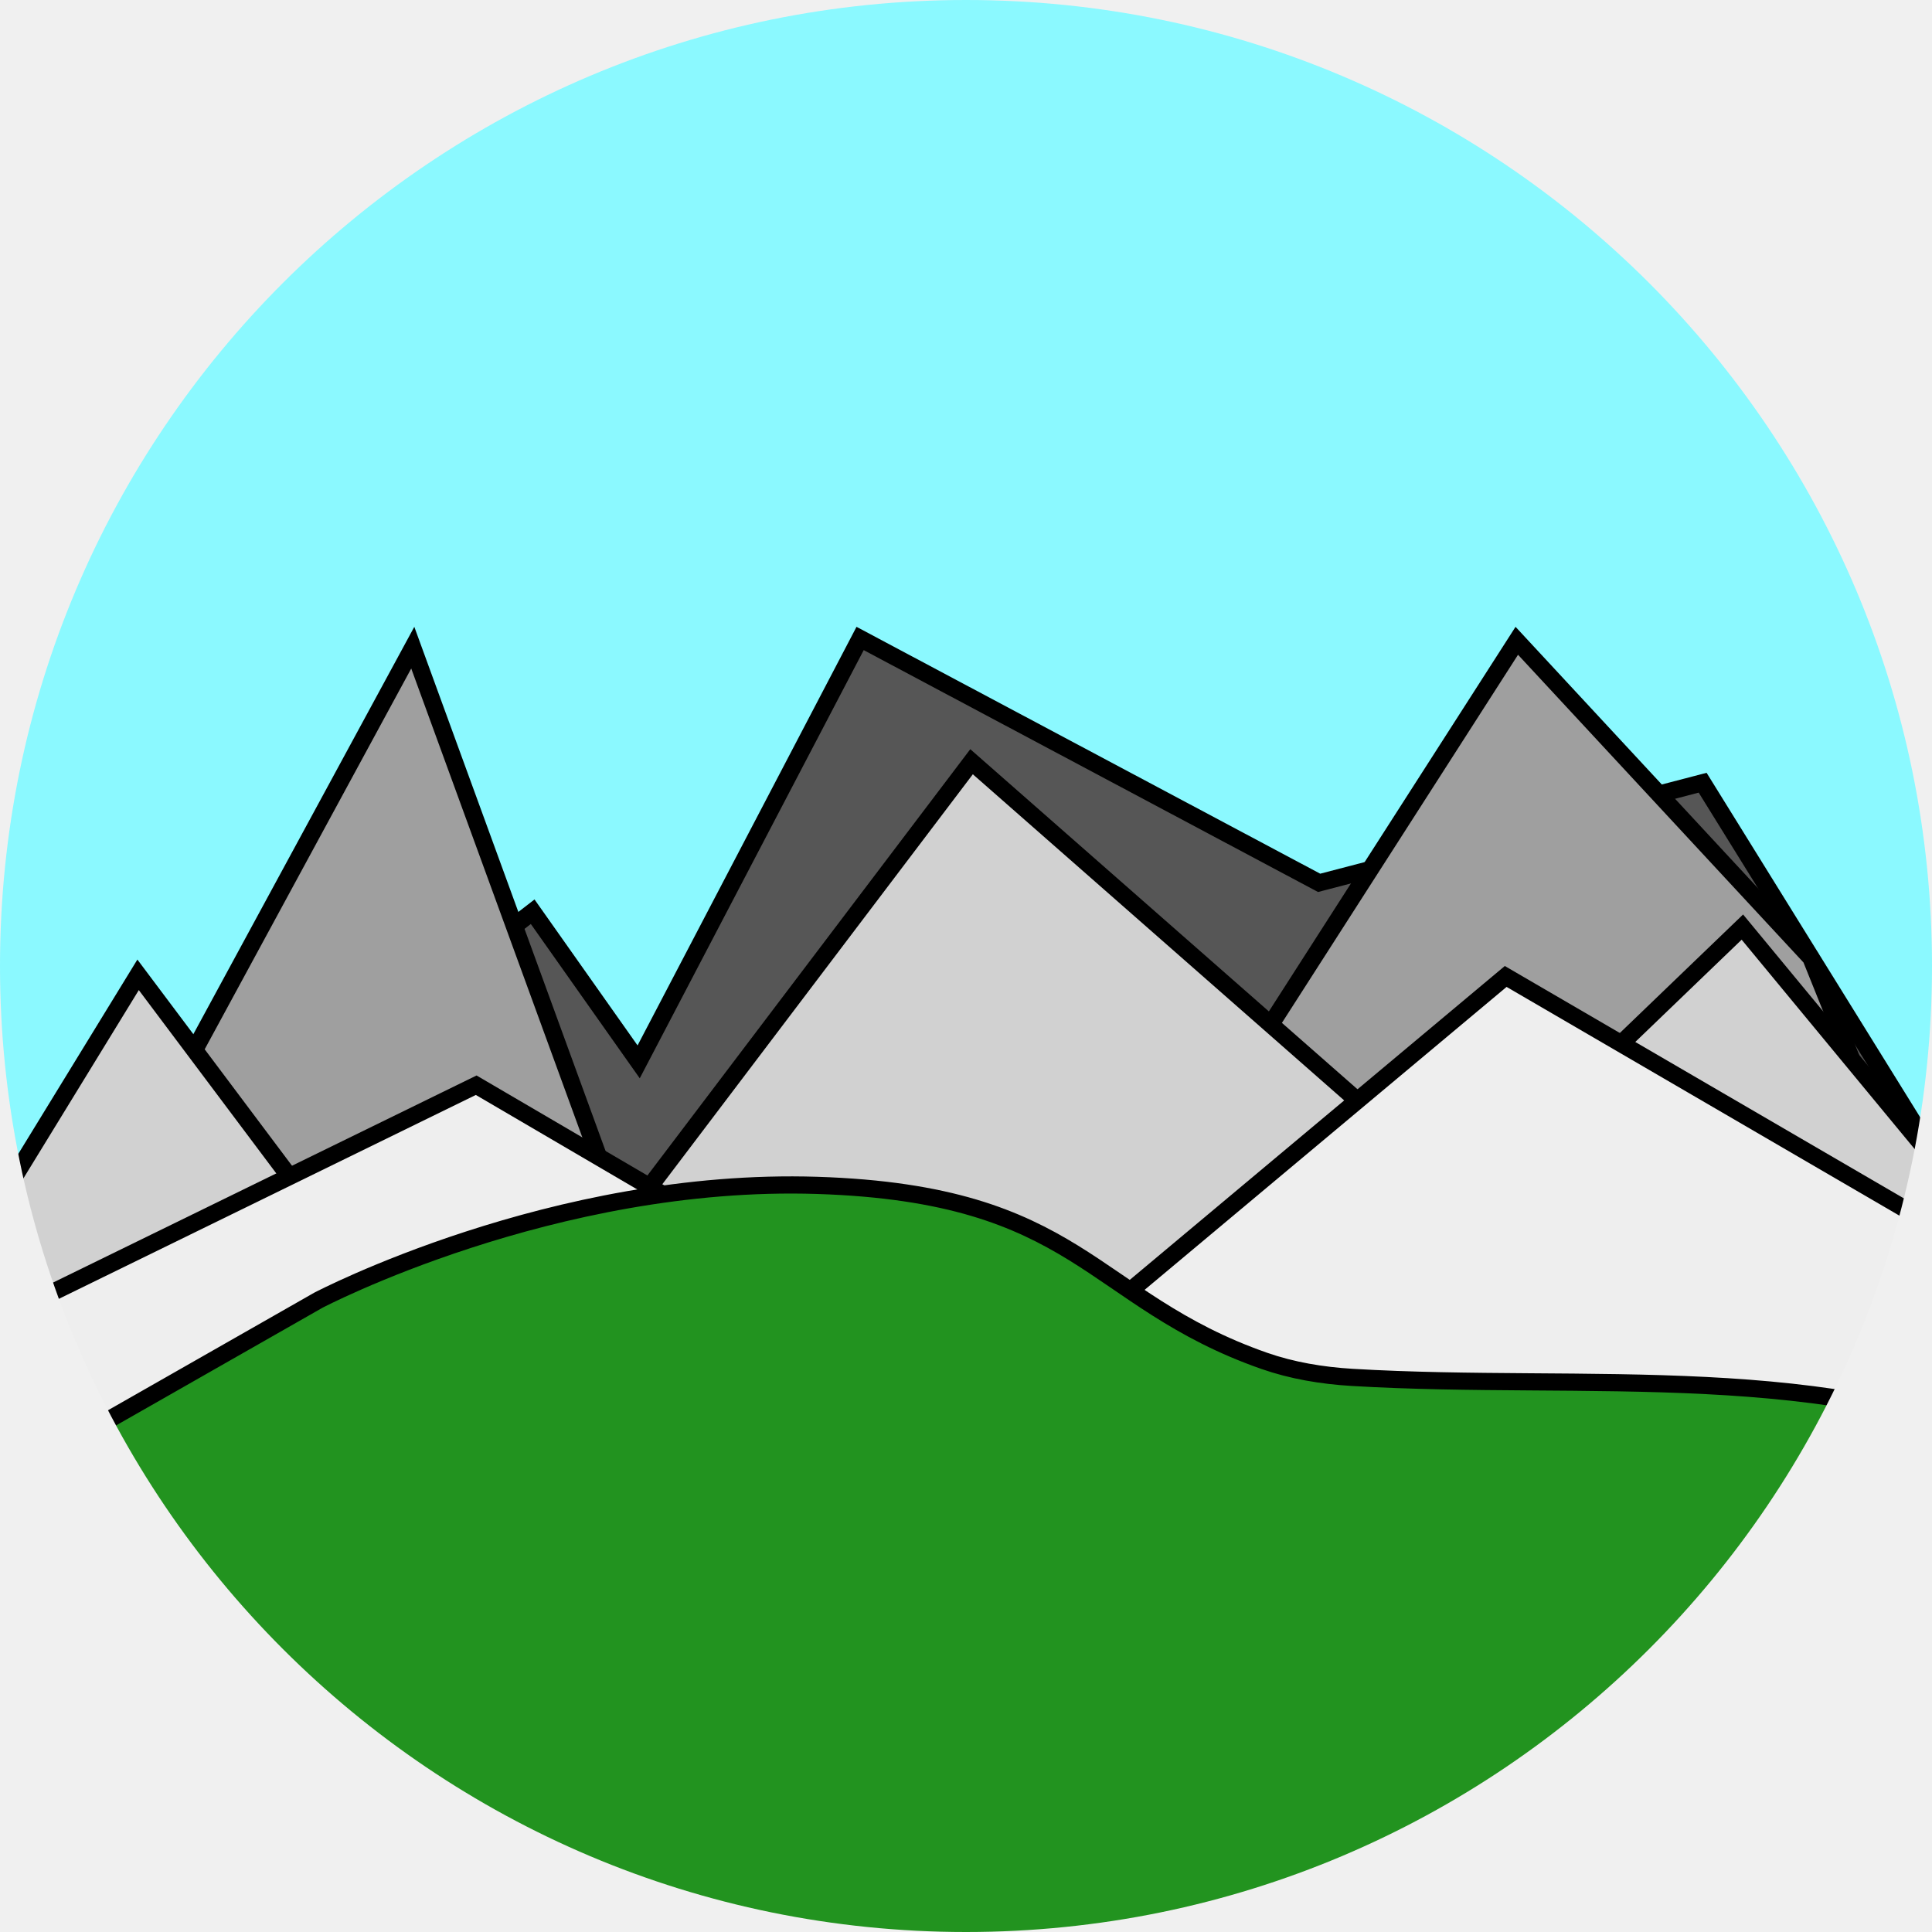
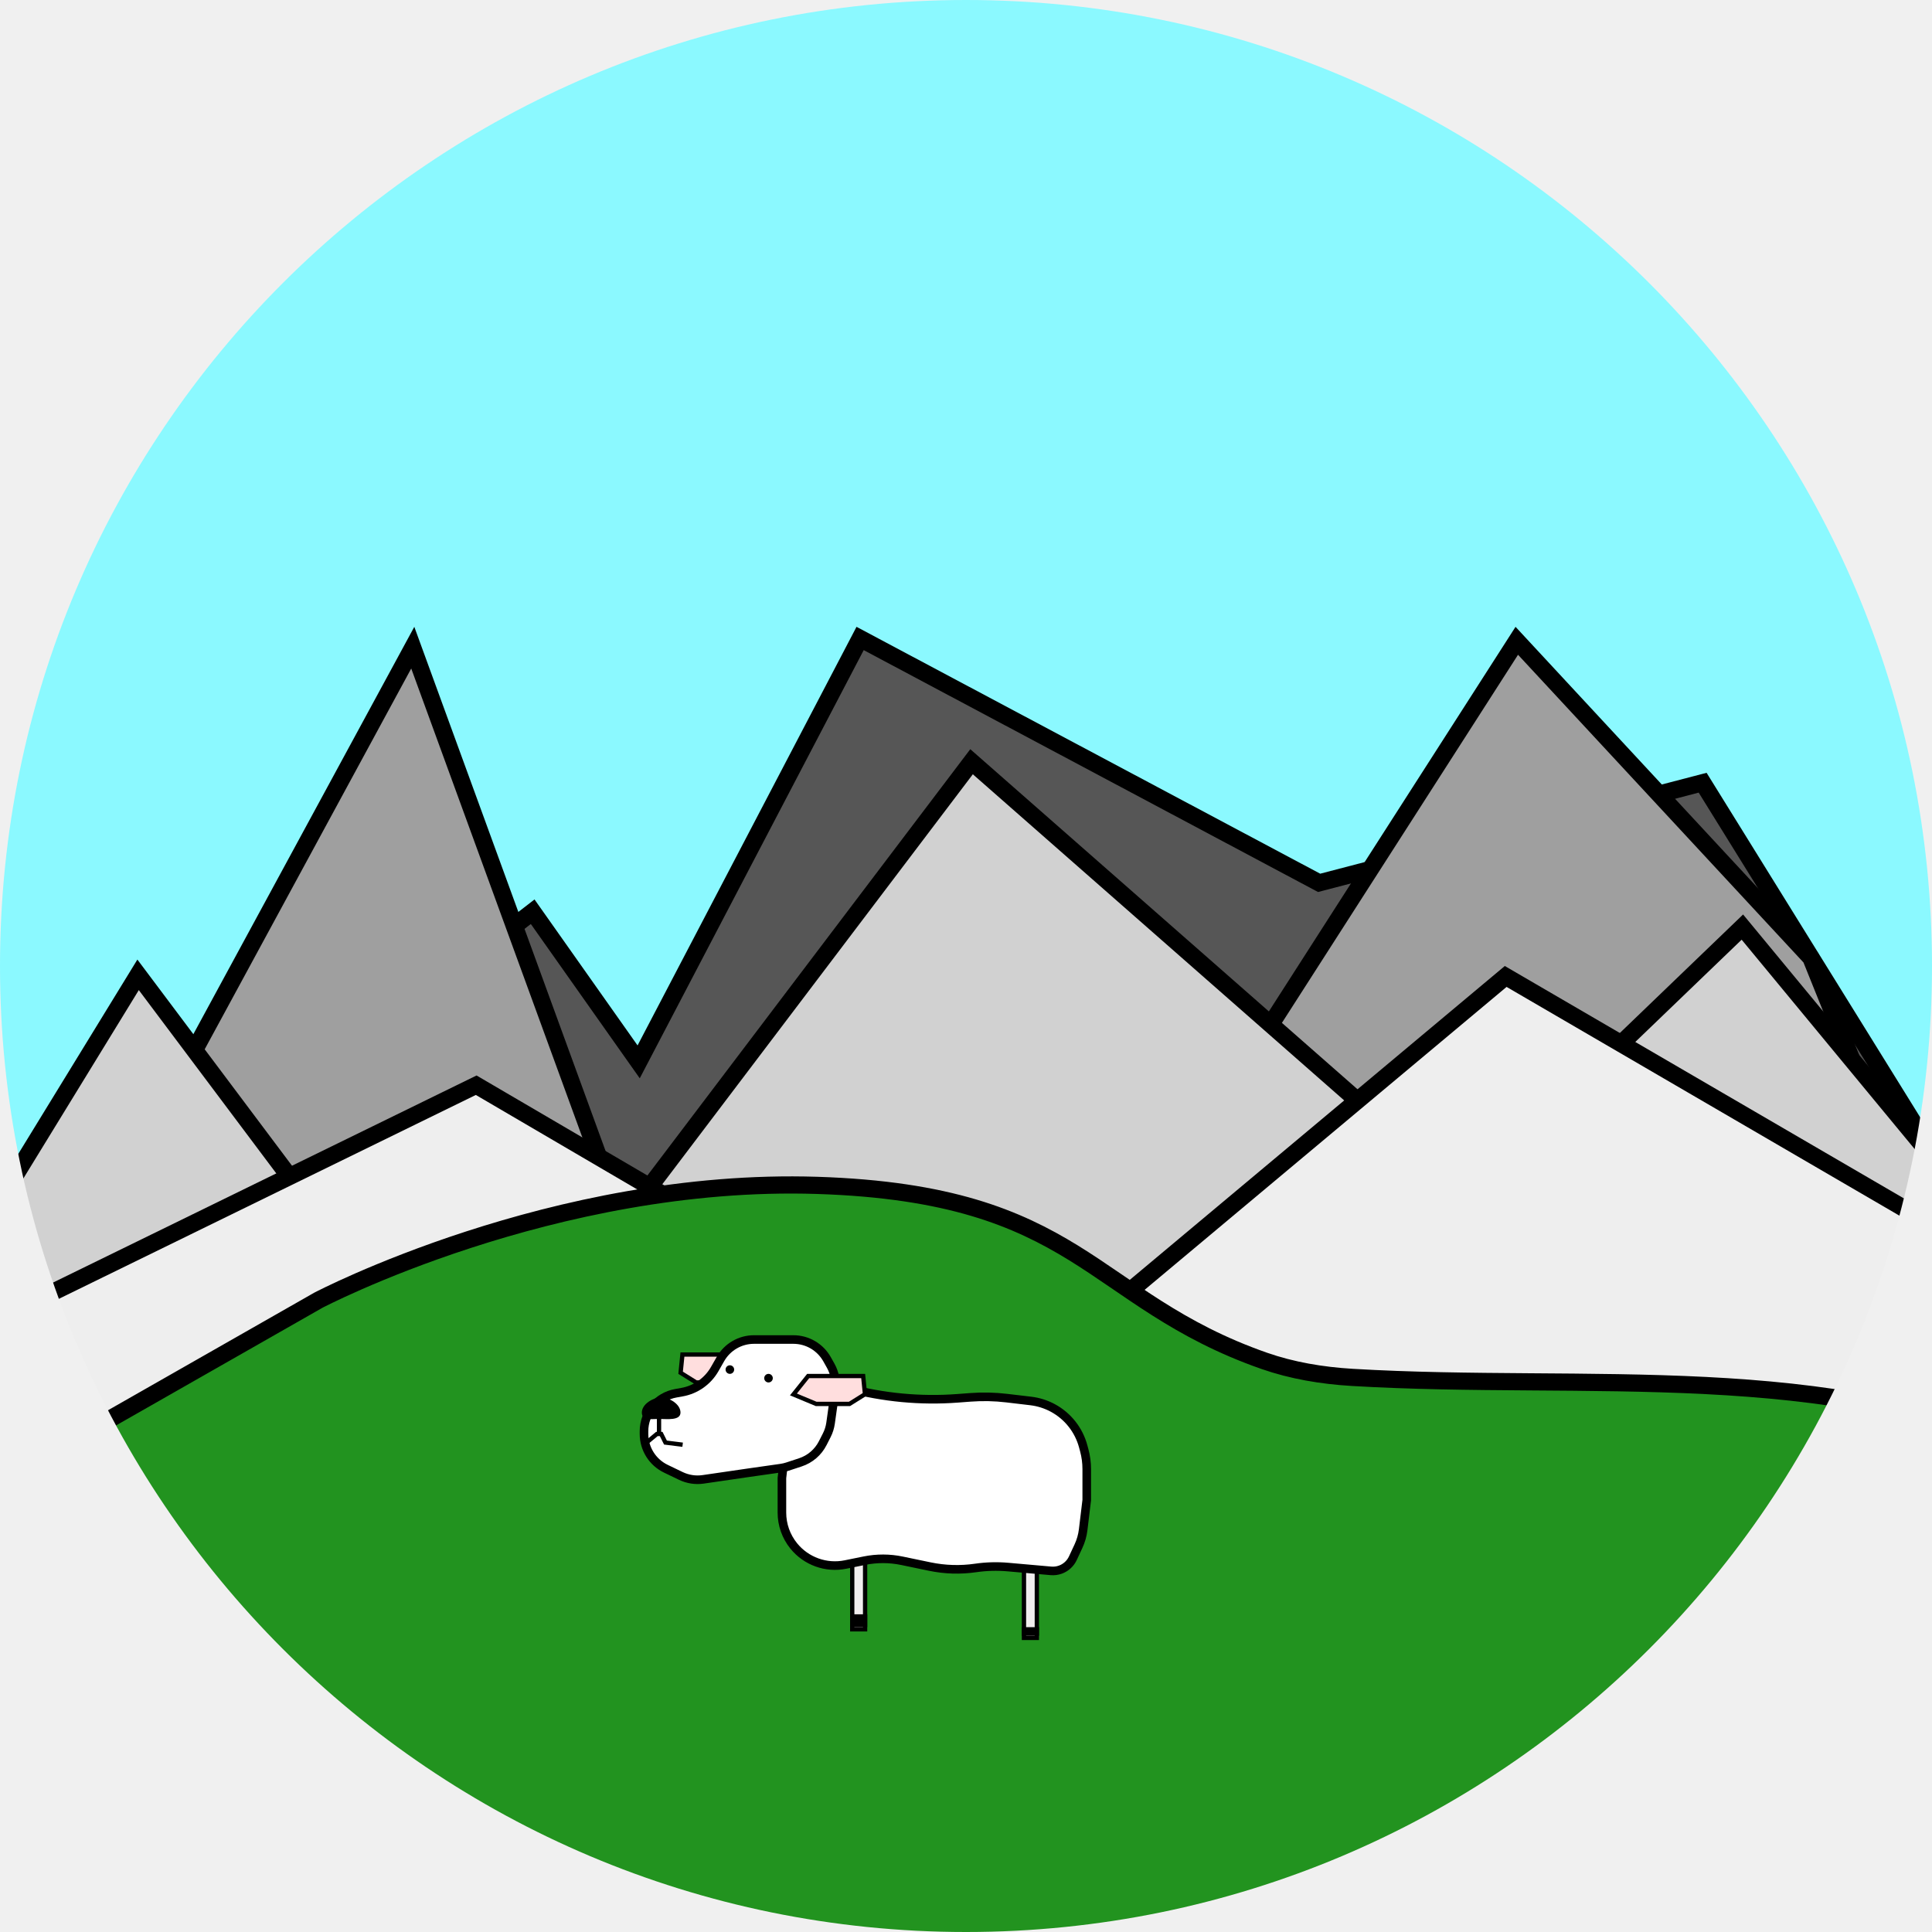
<svg xmlns="http://www.w3.org/2000/svg" width="450" height="450" viewBox="0 0 450 450" fill="none">
  <mask id="mask0_1_52" style="mask-type:alpha" maskUnits="userSpaceOnUse" x="0" y="0" width="450" height="450">
    <circle cx="225" cy="225" r="225" fill="#D9D9D9" />
  </mask>
  <g mask="url(#mask0_1_52)">
    <rect x="-27" y="-8" width="525" height="475" fill="#8BF9FF" />
    <path d="M306.561 205.266L307.25 205.633L308.005 205.436L396.577 182.308L473 305.569V419.5H-23V325.982L124.07 212.359L146.866 244.653L148.755 247.328L150.272 244.427L200.338 148.712L306.561 205.266Z" fill="#565656" stroke="black" stroke-width="4" />
    <path d="M421.782 223.089L473 350.387V464.5H-23V370.506L96.142 150.854L146.621 289.186L146.833 289.767L147.336 290.126L224.836 345.626L226.547 346.852L227.684 345.08L353.289 149.253L421.782 223.089Z" fill="#9F9F9F" stroke="black" stroke-width="4" />
    <path d="M339.681 277.003L341.062 278.216L342.386 276.941L405.831 215.936L473 297.22V465H-23V317.063L32.166 227.055L79.9 290.7L80.661 291.715L81.903 291.459L149.903 277.459L150.64 277.308L151.095 276.708L226.296 177.422L339.681 277.003Z" fill="#D1D1D1" stroke="black" stroke-width="4" />
    <path d="M473 298.649V511H-23V318.248L110.915 252.768L232.989 324.226L234.204 324.938L235.283 324.034L350.706 227.435L473 298.649Z" fill="#EEEEEE" stroke="black" stroke-width="4" />
    <path d="M109.135 288.746C130.549 281.79 159.615 275.108 190.365 276.098C221.09 277.086 236.907 283.738 250.003 291.797C263.094 299.853 274.169 309.881 294.479 316.973C300.892 319.212 307.833 320.397 314.956 320.82C328.615 321.631 342.44 321.759 356.219 321.857C370.014 321.956 383.759 322.027 397.34 322.718C424.074 324.078 450.003 327.84 474 338.853V551H-23V358.23L74.167 302.838C74.191 302.825 74.227 302.807 74.273 302.783C74.375 302.731 74.528 302.652 74.732 302.549C75.141 302.342 75.754 302.037 76.558 301.647C78.165 300.869 80.537 299.755 83.58 298.423C89.668 295.758 98.436 292.221 109.135 288.746Z" fill="#22931F" stroke="black" stroke-width="4" />
+     <rect x="198.5" y="351.5" width="3" height="28" fill="#F1EEEE" stroke="black" />
+     <rect x="238.5" y="360.5" width="3" height="21" fill="#F1EEEE" stroke="black" />
+     <path d="M185.232 327.332C186.613 323.756 190.354 321.682 194.117 322.402L197.378 323.279C205.738 325.527 214.418 326.343 223.05 325.693L226.019 325.47C228.838 325.257 231.671 325.318 234.479 325.65L240.078 326.312C241.883 326.526 243.632 327.079 245.232 327.943C248.722 329.829 251.28 333.071 252.303 336.903L252.559 337.859C252.934 339.264 253.123 340.712 253.123 342.166V349.401L252.289 356.311C252.13 357.631 251.763 358.918 251.201 360.123L249.889 362.941C249.313 364.177 248.269 365.133 246.987 365.598C246.284 365.852 245.534 365.951 244.789 365.885L234.775 364.999C232.257 364.776 229.72 364.847 227.218 365.21C223.682 365.723 220.083 365.613 216.585 364.886L210.077 363.533C207.191 362.933 204.214 362.927 201.325 363.514L196.933 364.406C192.42 365.323 187.772 363.654 184.874 360.074C183.094 357.876 182.123 355.132 182.123 352.304V344.266L183.399 333.118C183.512 332.134 183.75 331.167 184.107 330.242L185.232 327.332Z" fill="white" stroke="black" stroke-width="2" />
+     <path d="M158.952 315.5L158.528 319.74L162.143 322H169.899L175.194 319.793L171.76 315.5H158.952Z" fill="#FFDEDE" stroke="black" />
+     <path d="M175.627 312H184.789C188.044 312 191.046 313.758 192.639 316.597L193.478 318.094C194.441 319.811 194.814 321.796 194.541 323.746L193.458 331.474C193.319 332.463 193.016 333.423 192.562 334.312L191.625 336.15C190.546 338.265 188.676 339.868 186.421 340.61L183.438 341.592C182.936 341.757 182.419 341.878 181.896 341.953L173.846 343.101L173.843 343.102L163.78 344.569C162.006 344.828 160.193 344.55 158.577 343.772L155.097 342.098C151.981 340.598 150 337.446 150 333.988V333.375C150 329.014 153.127 325.28 157.421 324.515L158.848 324.26C162.059 323.687 164.85 321.72 166.468 318.888L167.812 316.535C169.414 313.731 172.397 312 175.627 312Z" fill="white" stroke="black" stroke-width="2" />
+     <circle cx="170" cy="319" r="1" fill="black" />
+     <circle cx="179" cy="321" r="1" fill="black" />
+     <path d="M158.5 329C158.5 330.933 155.433 330.5 153.5 330.5C151.567 330.5 149.5 330.933 149.5 329C149.5 327.067 152.067 325.5 154 325.5C155.933 325.5 158.5 327.067 158.5 329Z" fill="black" />
+     <path d="M201.048 320.5L201.472 324.74L197.857 327H190.101L184.806 324.793L188.24 320.5H201.048Z" fill="#FFDEDE" stroke="black" />
+     <path d="M150 336.5L153 334H154L155 336L159 336.5" stroke="black" />
+     <line x1="153.5" y1="329" x2="153.5" y2="334" stroke="black" />
+     <rect x="198" y="376" width="4" height="3" fill="black" />
+     <rect x="238" y="379" width="4" height="2" fill="black" />
  </g>
</svg>
